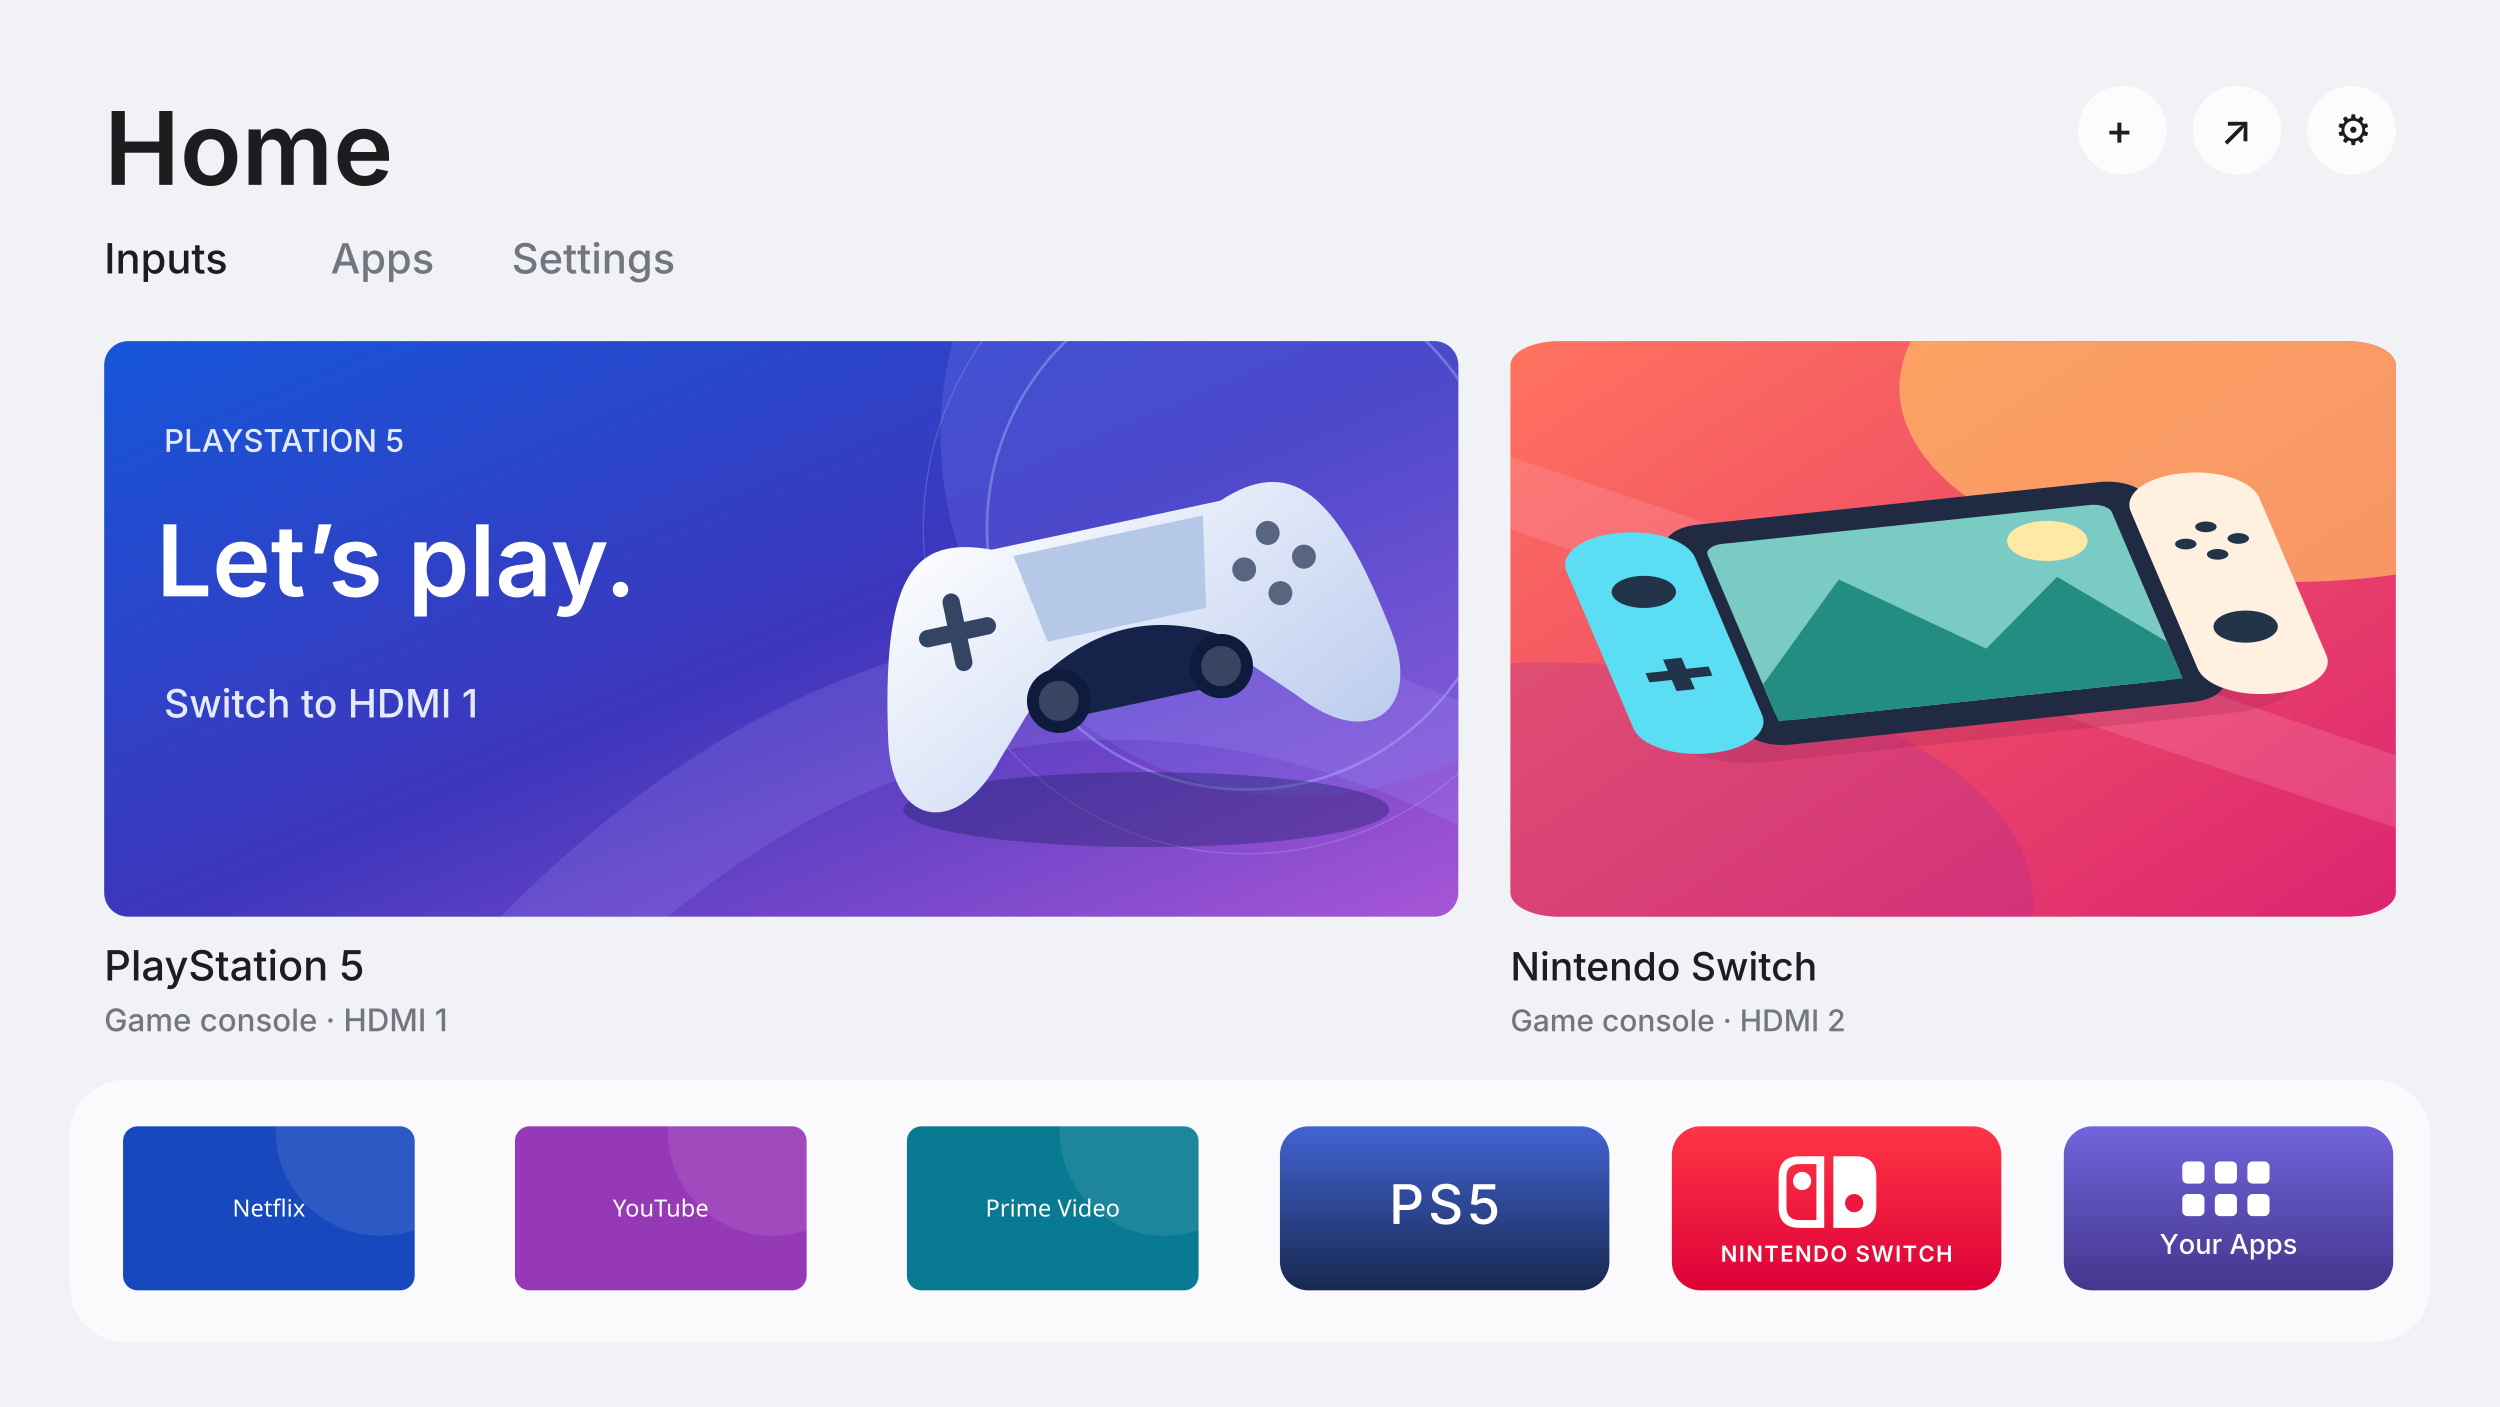
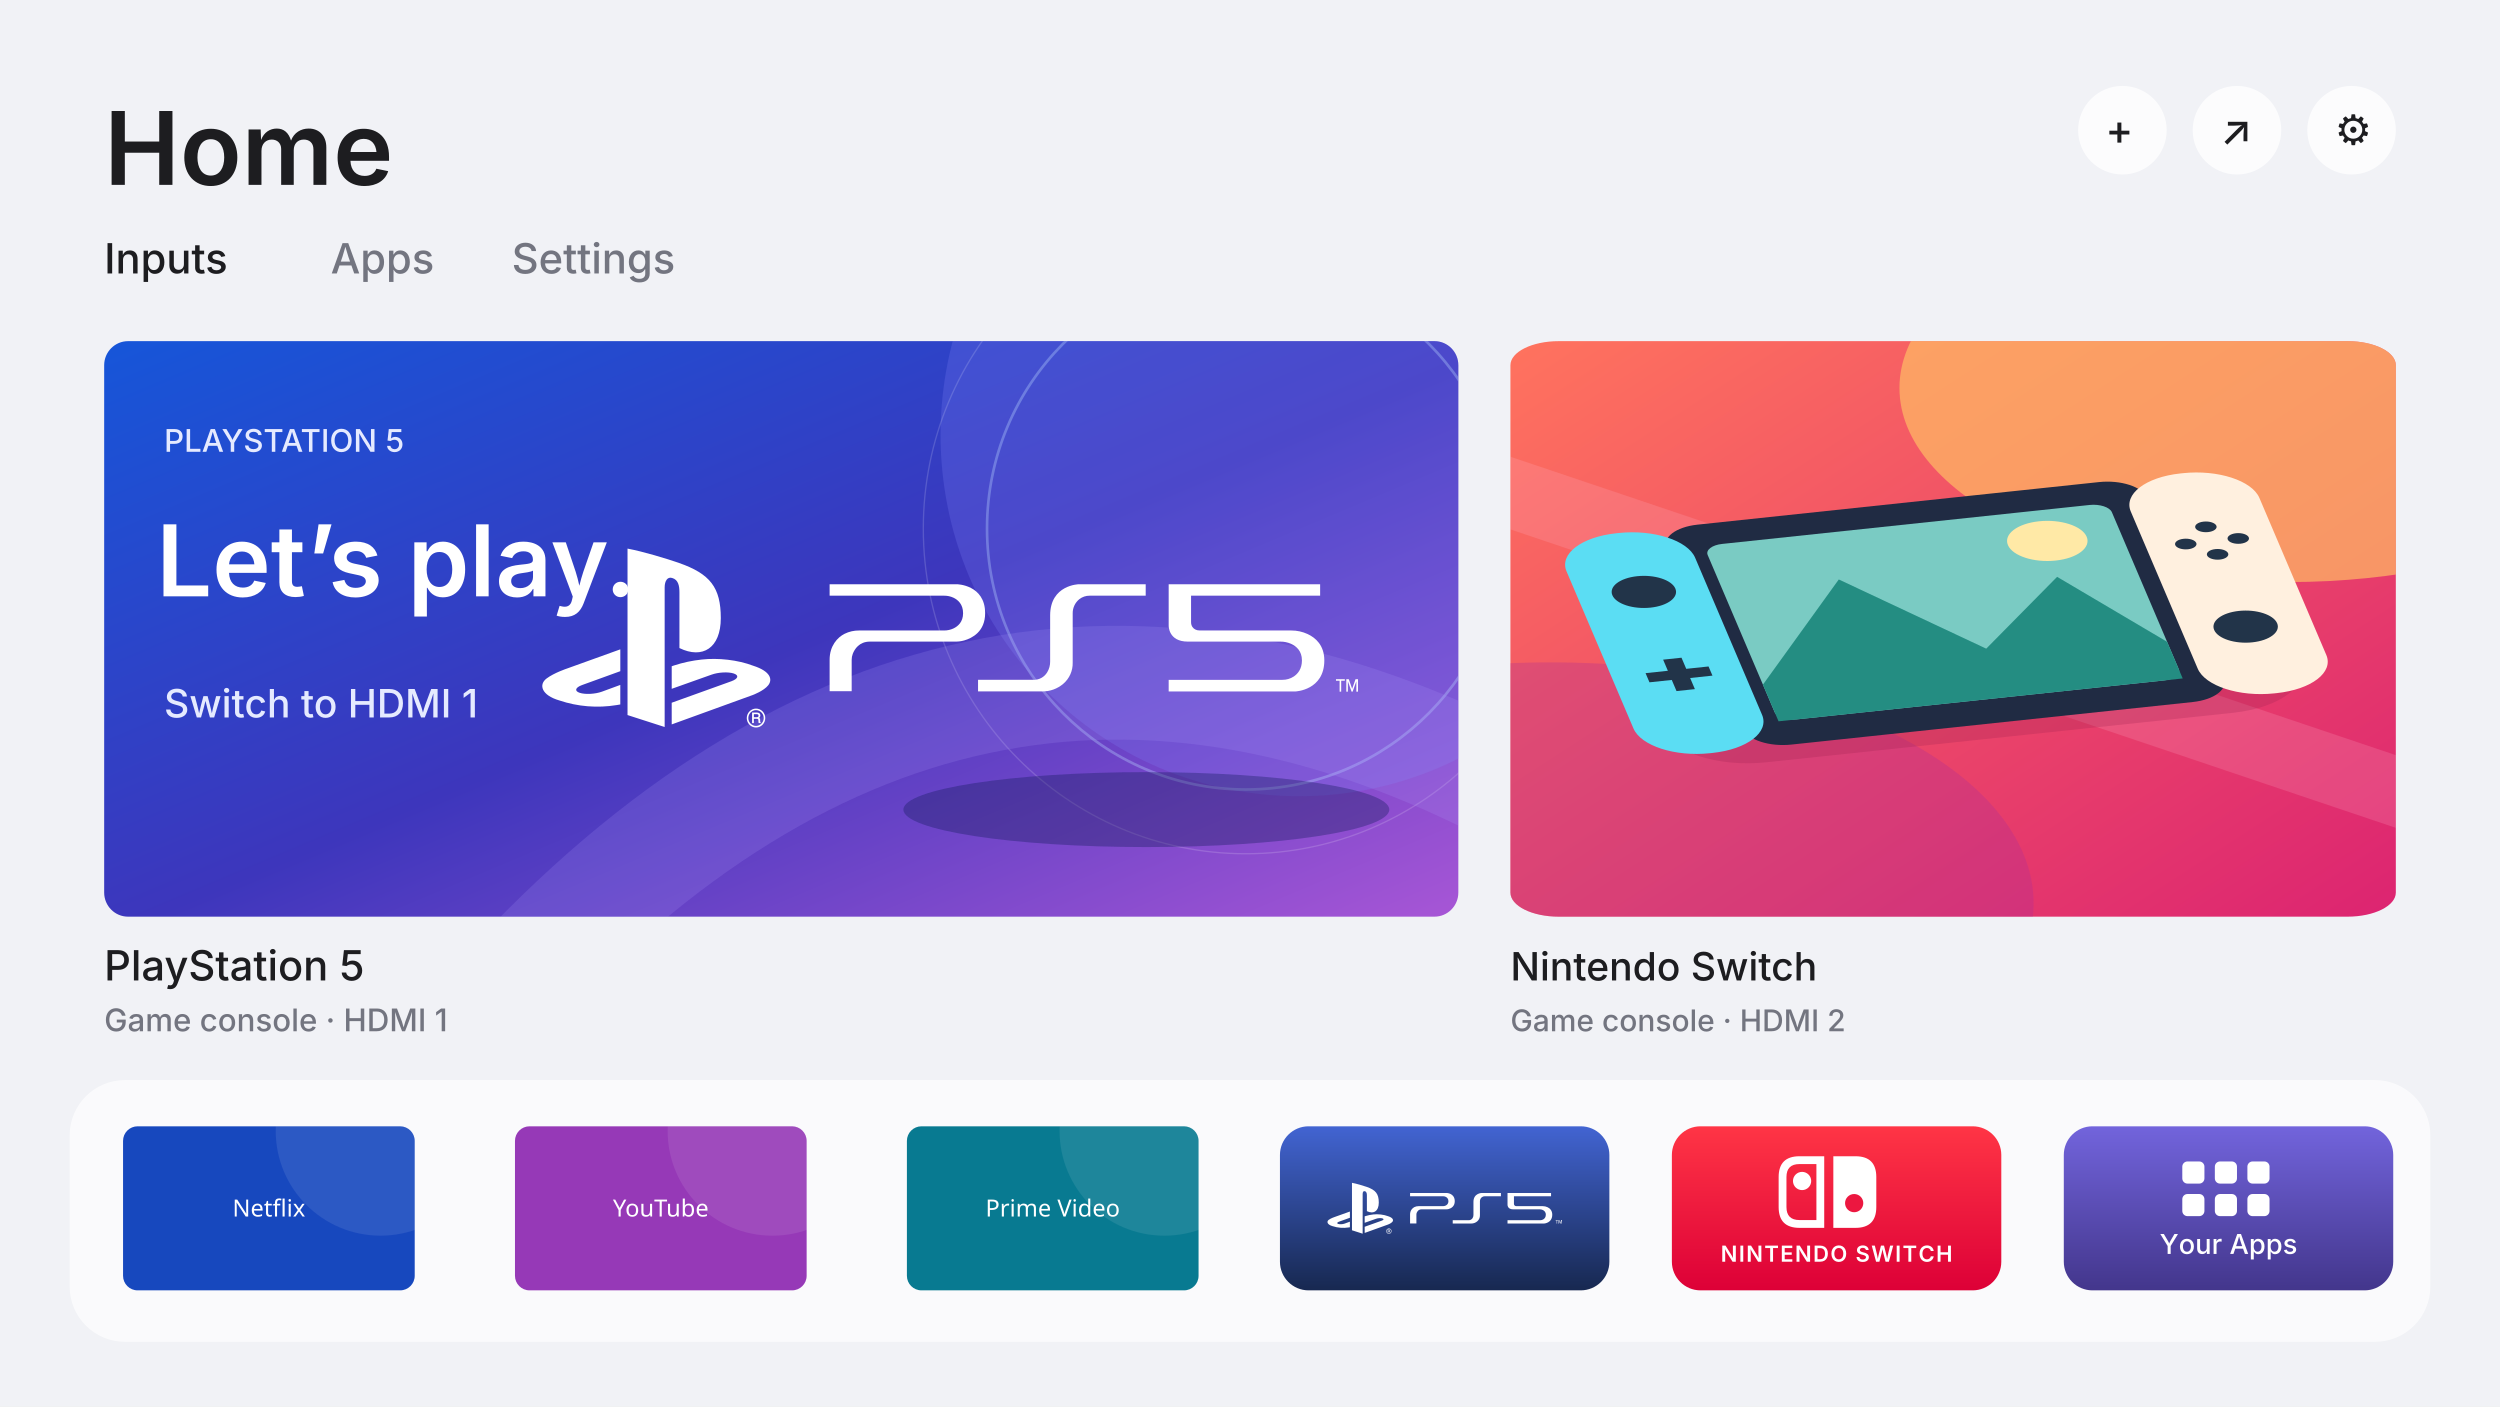
<svg xmlns="http://www.w3.org/2000/svg" width="1920" height="1080" viewBox="0 0 1920 1080" role="img" aria-label="Quiet Home layout illustration with HDMI cards and a dock">
  <rect width="1920" height="1080" fill="#f1f2f6" />
  <text x="80" y="142" font-family="Inter,Arial,sans-serif" font-size="78" font-weight="600" fill="#1d1d20">Home</text>
  <text x="80" y="210" font-family="Inter,Arial,sans-serif" font-size="32" font-weight="500" fill="#1d1d20">Inputs</text>
  <text x="254" y="210" font-family="Inter,Arial,sans-serif" font-size="32" font-weight="500" fill="#737580">Apps</text>
  <text x="393" y="210" font-family="Inter,Arial,sans-serif" font-size="32" font-weight="500" fill="#737580">Settings</text>
  <circle cx="1630" cy="100" r="34" fill="#fff" opacity=".8" />
  <text x="1617" y="111" font-family="Inter,Arial,sans-serif" font-size="32" font-weight="500" fill="#1d1d20">+</text>
  <circle cx="1718" cy="100" r="34" fill="#fff" opacity=".8" />
  <text x="1705" y="111" font-family="Inter,Arial,sans-serif" font-size="32" font-weight="500" fill="#1d1d20">↗</text>
  <circle cx="1806" cy="100" r="34" fill="#fff" opacity=".8" />
  <text x="1793" y="111" font-family="Inter,Arial,sans-serif" font-size="32" font-weight="500" fill="#1d1d20">⚙</text>
  <svg x="80" y="262" width="1040" height="442" viewBox="0 0 1020 430" preserveAspectRatio="none">
    <defs>
      <linearGradient id="hero-bg" x1="0" y1="0" x2="1" y2="1">
        <stop stop-color="#1656d9" />
        <stop offset=".52" stop-color="#3d36bc" />
        <stop offset="1" stop-color="#a856d6" />
      </linearGradient>
-       <linearGradient id="hero-pad" y2="1">
-         <stop stop-color="#fff" />
-         <stop offset="1" stop-color="#bcccef" />
-       </linearGradient>
      <clipPath id="hero-c">
        <rect width="1020" height="430" rx="18" />
      </clipPath>
    </defs>
    <g clip-path="url(#hero-c)">
      <rect width="1020" height="430" fill="url(#hero-bg)" />
      <circle cx="900" cy="70" r="270" fill="#7d80f8" opacity=".24" />
      <circle cx="860" cy="140" r="195" fill="none" stroke="#b8d4ff" stroke-width="2" opacity=".35" />
      <circle cx="860" cy="140" r="243" fill="none" stroke="#fff" opacity=".16" />
      <path d="M300 490Q650 110 1080 345" fill="none" stroke="#ac9afb" stroke-width="85" opacity=".18" />
      <ellipse cx="785" cy="350" rx="183" ry="28" fill="#10195a" opacity=".35" />
-       <g transform="translate(550 25) rotate(-12 220 190)">
-         <path d="M133 111C76 88 48 114 27 235C17 299 64 316 107 265L145 225H296L336 266C380 318 425 295 415 234C396 120 367 89 309 111Z" fill="url(#hero-pad)" />
-         <path d="M148 119H294L282 187H160Z" fill="#b5c8e8" />
-         <path d="M153 210Q222 170 290 210L298 246H145Z" fill="#152249" />
-         <circle cx="159" cy="232" r="24" fill="#0f1b3d" />
-         <circle cx="284" cy="232" r="24" fill="#0f1b3d" />
-         <circle cx="159" cy="232" r="15" fill="#384562" />
-         <circle cx="284" cy="232" r="15" fill="#384562" />
-         <path d="M95 143V189M72 166H118" stroke="#344563" stroke-width="13" stroke-linecap="round" />
-         <g fill="#586580">
-           <circle cx="339" cy="142" r="9" />
-           <circle cx="362" cy="165" r="9" />
-           <circle cx="339" cy="188" r="9" />
-           <circle cx="316" cy="165" r="9" />
-         </g>
+       <g transform="translate(330 155) scale(0.62)" fill="#ffffff">
+         <path class="cls-1" style="fill-rule:evenodd" d="M20.79,183C-1,176.77-4.7,163.91,5.26,156.5c9.21-6.87,24.87-12,24.87-12L94.8,121.4v26.32L48.26,164.45c-8.23,3-9.49,7.16-2.8,9.35s18.78,1.57,27-1.39l22.32-8.14v23.55c-1.41.26-3,.51-4.45.75A145.79,145.79,0,0,1,20.79,183Zm136.44,2.74,72.57-25.9c8.24-3,9.5-7.14,2.81-9.33s-18.78-1.57-27,1.4l-48.36,17.06V141.78l2.8-.95a165.71,165.71,0,0,1,33.61-7.13c19.65-2.17,43.71.3,62.59,7.46,21.29,6.74,23.69,16.67,18.28,23.51s-18.67,11.71-18.67,11.71l-98.61,35.49Zm8.49-168.57c38.21,13.19,51.16,29.61,51.16,66.61,0,36.05-22.14,49.72-50.26,36.07V52.62c0-7.88-1.44-15.14-8.8-17.2-5.64-1.82-9.14,3.45-9.14,11.33V215l-45.12-14.4V0c19.19,3.58,47.14,12,62.16,17.13Zm97,184.15a1.64,1.64,0,0,1-.54,1.43,2.84,2.84,0,0,1-1.65.42h-3.47v-3.59h3.68a2.79,2.79,0,0,1,1.2.22,1.53,1.53,0,0,1,.78,1.52Zm2.49,8.18a.79.79,0,0,1-.37-.56,4.21,4.21,0,0,1-.1-1l-.07-1.63a2.93,2.93,0,0,0-.44-1.69,2.73,2.73,0,0,0-.75-.62,3.37,3.37,0,0,0,.95-.93,3.6,3.6,0,0,0,.49-1.94,3.16,3.16,0,0,0-1.85-3.12,5.71,5.71,0,0,0-2.37-.43h-5.81v12.7h2.17v-5.21h3.42a3.3,3.3,0,0,1,1.33.2,1.42,1.42,0,0,1,.71,1.35l.1,2a6.68,6.68,0,0,0,.09,1,1.8,1.8,0,0,0,.16.48l.08.15h2.42v-.74Zm-14.89-5.3a9.51,9.51,0,0,1,2.74-6.71,9.23,9.23,0,0,1,13.22,0,9.52,9.52,0,0,1-6.61,16.19,9.23,9.23,0,0,1-6.61-2.78,9.51,9.51,0,0,1-2.74-6.7Zm9.35,11.4a11.05,11.05,0,0,0,7.94-3.35,11.52,11.52,0,0,0,0-16.12,11.08,11.08,0,0,0-7.94-3.34,11.44,11.44,0,0,0-7.94,19.46,11.05,11.05,0,0,0,7.94,3.35Z" />
+         <path d="M970.58,172.41h-1.92V159.26h-4.4v-1.84H975v1.84h-4.4Zm13.31-3.48h0L988,157.42h3v15H989V159.88h0l-4.55,12.53h-1.22l-4.53-12.53h0v12.53H976.8v-15h3ZM945,42.94H761V92.82s-.56,19.26,23.26,19.26H896.73a31.57,31.57,0,0,1,12.83,2.61c6.28,2.8,13.34,8.5,13.34,20,0,10.32-5,16.18-9.95,19.46a25,25,0,0,1-13.76,4H761v14H915.09s35-1.42,35-37.39c0-18.29-10.68-27.35-20.29-31.79A47,47,0,0,0,910,98.68H798.53a11.24,11.24,0,0,1-5.34-1.27c-2.38-1.29-5-3.85-5-8.89V56.75H945ZM529.41,158.1v14h78.1a38.71,38.71,0,0,0,25.5-9.23,32.27,32.27,0,0,0,11.38-25.36V78a21.5,21.5,0,0,1,8-17A20,20,0,0,1,665,56.75h68.09V42.94H652s-35,.56-35,37.58v55.57A24.12,24.12,0,0,1,613.46,149a18.78,18.78,0,0,1-16.7,9.13ZM349.09,42.94V56.75h139.2a26.28,26.28,0,0,1,11.22,2.41c5.52,2.59,11.72,7.92,11.72,18.73,0,10.5-6.2,15.75-11.72,18.35a26.78,26.78,0,0,1-11.4,2.44H384.87a39.28,39.28,0,0,0-17.64,4c-8.59,4.31-18.14,14.46-18.14,31.2v38h26.79V134.05a19.66,19.66,0,0,1,1.31-7.2c2.21-5.67,7.8-14.77,20.87-14.77h104.1a37.78,37.78,0,0,0,10.36-1.39c9.56-2.72,25.5-10.58,25.5-32.8,0-34.53-34.37-34.95-34.37-34.95Z" />
      </g>
    </g>
  </svg>
  <text x="126" y="347" font-family="Inter,Arial,sans-serif" font-size="24" font-weight="500" fill="#e5eaff">PLAYSTATION 5</text>
  <text x="120" y="458" font-family="Inter,Arial,sans-serif" font-size="76" font-weight="600" fill="#fff">Let’s play.</text>
  <text x="126" y="551" font-family="Inter,Arial,sans-serif" font-size="30" font-weight="500" fill="#e5eaff">Switch to HDMI 1</text>
  <svg x="1160" y="262" width="680" height="442" viewBox="0 0 330 430" preserveAspectRatio="none">
    <defs>
      <linearGradient id="switch-b" x2="1" y2="1">
        <stop stop-color="#ff735e" />
        <stop offset="1" stop-color="#dc2471" />
      </linearGradient>
      <clipPath id="switch-c">
        <rect width="330" height="430" rx="18" />
      </clipPath>
    </defs>
    <g clip-path="url(#switch-c)">
      <rect width="330" height="430" fill="url(#switch-b)" />
      <circle cx="290" cy="35" r="145" fill="#ffbc64" opacity=".7" />
      <circle cx="15" cy="420" r="180" fill="#ab2d96" opacity=".3" />
      <path d="M-20 100L350 350" stroke="#ffbad0" stroke-width="45" opacity=".18" />
      <g transform="rotate(-12 165 215)">
        <rect x="43" y="130" width="244" height="168" rx="33" fill="#9a204e" opacity=".25" />
        <rect x="73" y="119" width="183" height="168" rx="15" fill="#202b43" />
        <rect x="87" y="135" width="154" height="134" rx="7" fill="#7acbc3" />
        <path d="M87 241L131 170L174 232L211 185L241 241V269H87Z" fill="#248d82" />
        <circle cx="213" cy="158" r="15" fill="#ffe9a6" />
        <rect x="33" y="119" width="49" height="168" rx="24" fill="#5bddf3" />
        <rect x="248" y="119" width="49" height="168" rx="24" fill="#fff0df" />
        <g fill="#223449">
          <circle cx="58" cy="164" r="12" />
          <circle cx="272" cy="236" r="12" />
          <circle cx="273" cy="160" r="4" />
          <circle cx="263" cy="171" r="4" />
          <circle cx="283" cy="171" r="4" />
          <circle cx="273" cy="181" r="4" />
        </g>
        <path d="M58 215v24m-12-12h24" stroke="#223449" stroke-width="7" />
      </g>
    </g>
  </svg>
  <text x="80" y="753" font-family="Inter,Arial,sans-serif" font-size="32" font-weight="500" fill="#1d1d20">PlayStation 5</text>
  <text x="80" y="792" font-family="Inter,Arial,sans-serif" font-size="24" font-weight="500" fill="#737580">Game console · HDMI 1</text>
  <text x="1160" y="753" font-family="Inter,Arial,sans-serif" font-size="30" font-weight="500" fill="#1d1d20">Nintendo Switch</text>
  <text x="1160" y="792" font-family="Inter,Arial,sans-serif" font-size="23" font-weight="500" fill="#737580">Game console · HDMI 2</text>
  <rect x="54" y="830" width="1812" height="200" rx="42" fill="#fff" opacity=".65" stroke="#fff" />
  <svg x="80" y="865" width="253" height="126" viewBox="0 0 640 360">
    <rect width="640" height="360" rx="32" fill="#1748BE" />
    <circle cx="565" cy="10" r="230" fill="#fff" opacity=".09" />
    <text x="320" y="198" text-anchor="middle" font-family="sans-serif" font-size="52" fill="#fff">Netflix</text>
  </svg>
  <svg x="381" y="865" width="253" height="126" viewBox="0 0 640 360">
    <rect width="640" height="360" rx="32" fill="#9639B7" />
    <circle cx="565" cy="10" r="230" fill="#fff" opacity=".09" />
    <text x="320" y="198" text-anchor="middle" font-family="sans-serif" font-size="52" fill="#fff">YouTube</text>
  </svg>
  <svg x="682" y="865" width="253" height="126" viewBox="0 0 640 360">
    <rect width="640" height="360" rx="32" fill="#087A91" />
    <circle cx="565" cy="10" r="230" fill="#fff" opacity=".09" />
    <text x="320" y="198" text-anchor="middle" font-family="sans-serif" font-size="52" fill="#fff">Prime Video</text>
  </svg>
  <svg x="983" y="865" width="253" height="126" viewBox="0 0 253 126">
    <defs>
      <linearGradient id="dock3-b" x2="0" y2="1">
        <stop stop-color="#4264d2" />
        <stop offset="1" stop-color="#172850" />
      </linearGradient>
    </defs>
    <rect width="253" height="126" rx="22" fill="url(#dock3-b)" />
-     <g fill="#fff">
-       <path d="M165 0V1490H699Q871 1490 986.0 1426.0Q1101 1362 1158.0 1253.0Q1215 1144 1215 1006Q1215 868 1157.5 758.5Q1100 649 985.0 585.5Q870 522 697 522H332V715H675Q785 715 853.0 753.0Q921 791 952.5 857.0Q984 923 984 1006Q984 1090 952.5 1155.5Q921 1221 852.5 1258.0Q784 1295 673 1295H393V0Z" transform="translate(83.797 75.000) scale(0.020508 -0.020508)" />
-       <path d="M665 -25Q498 -25 375.0 28.0Q252 81 182.5 179.5Q113 278 106 414H335Q342 333 387.5 280.0Q433 227 506.0 201.0Q579 175 664 175Q759 175 832.5 204.5Q906 234 949.0 288.5Q992 343 992 415Q992 480 954.5 521.5Q917 563 853.5 590.5Q790 618 709 639L535 687Q352 736 249.5 832.0Q147 928 147 1081Q147 1210 216.5 1306.5Q286 1403 405.5 1456.5Q525 1510 675 1510Q828 1510 944.5 1456.5Q1061 1403 1127.5 1310.0Q1194 1217 1197 1098H975Q964 1200 880.5 1256.0Q797 1312 670 1312Q580 1312 513.5 1284.0Q447 1256 410.5 1206.5Q374 1157 374 1094Q374 1023 417.5 979.5Q461 936 523.5 910.5Q586 885 643 870L788 832Q859 814 934.5 783.5Q1010 753 1074.0 704.5Q1138 656 1177.5 584.5Q1217 513 1217 412Q1217 286 1152.0 187.0Q1087 88 963.5 31.5Q840 -25 665 -25Z" transform="translate(113.744 75.000) scale(0.020508 -0.020508)" />
-       <path d="M607 -20Q468 -20 359.0 33.0Q250 86 185.5 179.0Q121 272 116 390H338Q343 327 380.0 277.5Q417 228 476.5 200.0Q536 172 607 172Q692 172 758.0 211.0Q824 250 861.5 319.5Q899 389 899 478Q899 568 860.0 639.5Q821 711 753.0 751.0Q685 791 597 791Q529 791 461.0 767.5Q393 744 352 707L142 737L225 1490H1048V1295H416L369 879H377Q421 922 494.0 950.0Q567 978 650 978Q752 978 838.0 941.5Q924 905 987.5 838.0Q1051 771 1086.5 680.5Q1122 590 1122 482Q1122 337 1056.0 223.5Q990 110 873.5 45.0Q757 -20 607 -20Z" transform="translate(143.876 75.000) scale(0.020508 -0.020508)" />
+     <g transform="translate(36.5 43.4) scale(0.1817)" fill="#ffffff">
+       <path class="cls-1" style="fill-rule:evenodd" d="M20.79,183C-1,176.77-4.7,163.91,5.26,156.5c9.21-6.87,24.87-12,24.87-12L94.8,121.4v26.32L48.26,164.45c-8.23,3-9.49,7.16-2.8,9.35s18.78,1.57,27-1.39l22.32-8.14v23.55c-1.41.26-3,.51-4.45.75A145.79,145.79,0,0,1,20.79,183Zm136.44,2.74,72.57-25.9c8.24-3,9.5-7.14,2.81-9.33s-18.78-1.57-27,1.4l-48.36,17.06V141.78l2.8-.95a165.71,165.71,0,0,1,33.61-7.13c19.65-2.17,43.71.3,62.59,7.46,21.29,6.74,23.69,16.67,18.28,23.51s-18.67,11.71-18.67,11.71l-98.61,35.49Zm8.49-168.57c38.21,13.19,51.16,29.61,51.16,66.61,0,36.05-22.14,49.72-50.26,36.07V52.62c0-7.88-1.44-15.14-8.8-17.2-5.64-1.82-9.14,3.45-9.14,11.33V215l-45.12-14.4V0c19.19,3.58,47.14,12,62.16,17.13Zm97,184.15a1.64,1.64,0,0,1-.54,1.43,2.84,2.84,0,0,1-1.65.42h-3.47v-3.59h3.68a2.79,2.79,0,0,1,1.2.22,1.53,1.53,0,0,1,.78,1.52Zm2.49,8.18a.79.79,0,0,1-.37-.56,4.21,4.21,0,0,1-.1-1l-.07-1.63a2.93,2.93,0,0,0-.44-1.69,2.73,2.73,0,0,0-.75-.62,3.37,3.37,0,0,0,.95-.93,3.6,3.6,0,0,0,.49-1.94,3.16,3.16,0,0,0-1.85-3.12,5.71,5.71,0,0,0-2.37-.43h-5.81v12.7h2.17v-5.21h3.42a3.3,3.3,0,0,1,1.33.2,1.42,1.42,0,0,1,.71,1.35l.1,2a6.68,6.68,0,0,0,.09,1,1.8,1.8,0,0,0,.16.48l.08.15h2.42v-.74Zm-14.89-5.3a9.51,9.51,0,0,1,2.74-6.71,9.23,9.23,0,0,1,13.22,0,9.52,9.52,0,0,1-6.61,16.19,9.23,9.23,0,0,1-6.61-2.78,9.51,9.51,0,0,1-2.74-6.7Zm9.35,11.4a11.05,11.05,0,0,0,7.94-3.35,11.52,11.52,0,0,0,0-16.12,11.08,11.08,0,0,0-7.94-3.34,11.44,11.44,0,0,0-7.94,19.46,11.05,11.05,0,0,0,7.94,3.35Z" />
+       <path d="M970.58,172.41h-1.92V159.26h-4.4v-1.84H975v1.84h-4.4Zm13.31-3.48h0L988,157.42h3v15H989V159.88h0l-4.55,12.53h-1.22l-4.53-12.53h0v12.53H976.8v-15h3ZM945,42.94H761V92.82s-.56,19.26,23.26,19.26H896.73a31.57,31.57,0,0,1,12.83,2.61c6.28,2.8,13.34,8.5,13.34,20,0,10.32-5,16.18-9.95,19.46a25,25,0,0,1-13.76,4H761v14H915.09s35-1.42,35-37.39c0-18.29-10.68-27.35-20.29-31.79A47,47,0,0,0,910,98.68H798.53a11.24,11.24,0,0,1-5.34-1.27c-2.38-1.29-5-3.85-5-8.89V56.75H945ZM529.41,158.1v14h78.1a38.71,38.71,0,0,0,25.5-9.23,32.27,32.27,0,0,0,11.38-25.36V78a21.5,21.5,0,0,1,8-17A20,20,0,0,1,665,56.75h68.09V42.94H652s-35,.56-35,37.58v55.57A24.12,24.12,0,0,1,613.46,149a18.78,18.78,0,0,1-16.7,9.13ZM349.09,42.94V56.75h139.2a26.28,26.28,0,0,1,11.22,2.41c5.52,2.59,11.72,7.92,11.72,18.73,0,10.5-6.2,15.75-11.72,18.35a26.78,26.78,0,0,1-11.4,2.44H384.87a39.28,39.28,0,0,0-17.64,4c-8.59,4.31-18.14,14.46-18.14,31.2v38h26.79V134.05a19.66,19.66,0,0,1,1.31-7.2c2.21-5.67,7.8-14.77,20.87-14.77h104.1a37.78,37.78,0,0,0,10.36-1.39c9.56-2.72,25.5-10.58,25.5-32.8,0-34.53-34.37-34.95-34.37-34.95Z" />
    </g>
  </svg>
  <svg x="1284" y="865" width="253" height="126" viewBox="0 0 253 126">
    <defs>
      <linearGradient id="dock4-b" x2="0" y2="1">
        <stop stop-color="#ff3545" />
        <stop offset="1" stop-color="#dd0037" />
      </linearGradient>
    </defs>
    <rect width="253" height="126" rx="22" fill="url(#dock4-b)" />
    <g fill="#fff">
      <path d="M98 23H117V78H98Q82 78 82 62V39Q82 23 98 23ZM98 29Q88 29 88 39V62Q88 72 98 72H111V29Z" fill-rule="evenodd" />
      <path d="M124 23H141Q157 23 157 39V62Q157 78 141 78H124Z" />
      <circle cx="100" cy="42" r="7" />
      <circle cx="140" cy="59" r="7" fill="#ec1740" />
    </g>
    <g fill="#fff">
      <path d="M150 0V1490H452L967 669Q999 618 1035.0 553.5Q1071 489 1110.0 409.5Q1149 330 1187 233H1157Q1150 317 1144.5 405.5Q1139 494 1136.5 573.5Q1134 653 1134 708V1490H1405V0H1102L637 739Q593 810 554.0 879.0Q515 948 470.0 1035.0Q425 1122 361 1245H399Q405 1136 410.0 1038.5Q415 941 418.5 864.0Q422 787 422 740V0Z" transform="translate(37.451 104.000) scale(0.008301 -0.008301)" />
      <path d="M417 1490V0H150V1490Z" transform="translate(51.359 104.000) scale(0.008301 -0.008301)" />
      <path d="M150 0V1490H452L967 669Q999 618 1035.0 553.5Q1071 489 1110.0 409.5Q1149 330 1187 233H1157Q1150 317 1144.5 405.5Q1139 494 1136.5 573.5Q1134 653 1134 708V1490H1405V0H1102L637 739Q593 810 554.0 879.0Q515 948 470.0 1035.0Q425 1122 361 1245H399Q405 1136 410.0 1038.5Q415 941 418.5 864.0Q422 787 422 740V0Z" transform="translate(57.065 104.000) scale(0.008301 -0.008301)" />
      <path d="M83 1265V1490H1269V1265H810V0H543V1265Z" transform="translate(70.973 104.000) scale(0.008301 -0.008301)" />
      <path d="M150 0V1490H1118V1265H417V863H1066V641H417V225H1122V0Z" transform="translate(83.196 104.000) scale(0.008301 -0.008301)" />
      <path d="M150 0V1490H452L967 669Q999 618 1035.0 553.5Q1071 489 1110.0 409.5Q1149 330 1187 233H1157Q1150 317 1144.5 405.5Q1139 494 1136.5 573.5Q1134 653 1134 708V1490H1405V0H1102L637 739Q593 810 554.0 879.0Q515 948 470.0 1035.0Q425 1122 361 1245H399Q405 1136 410.0 1038.5Q415 941 418.5 864.0Q422 787 422 740V0Z" transform="translate(94.489 104.000) scale(0.008301 -0.008301)" />
      <path d="M654 0H277V231H641Q797 231 901.5 288.5Q1006 346 1059.0 460.5Q1112 575 1112 747Q1112 917 1059.0 1031.0Q1006 1145 903.5 1202.0Q801 1259 648 1259H269V1490H664Q886 1490 1045.0 1401.0Q1204 1312 1289.5 1145.0Q1375 978 1375 747Q1375 514 1289.5 346.5Q1204 179 1042.5 89.5Q881 0 654 0ZM417 1490V0H150V1490Z" transform="translate(108.396 104.000) scale(0.008301 -0.008301)" />
      <path d="M788 -20Q592 -20 437.0 71.0Q282 162 192.5 333.0Q103 504 103 744Q103 985 192.5 1156.5Q282 1328 437.0 1419.0Q592 1510 788 1510Q983 1510 1137.5 1419.0Q1292 1328 1381.5 1156.5Q1471 985 1471 744Q1471 504 1381.5 332.5Q1292 161 1137.5 70.5Q983 -20 788 -20ZM788 219Q909 219 1002.5 279.5Q1096 340 1149.0 457.5Q1202 575 1202 744Q1202 915 1149.0 1032.5Q1096 1150 1002.5 1210.5Q909 1271 788 1271Q666 1271 572.0 1210.0Q478 1149 424.5 1031.5Q371 914 371 744Q371 575 424.5 458.0Q478 341 572.0 280.0Q666 219 788 219Z" transform="translate(121.673 104.000) scale(0.008301 -0.008301)" />
      <path d="" transform="translate(135.739 104.000) scale(0.008301 -0.008301)" />
      <path d="M673 -23Q500 -23 372.5 31.0Q245 85 173.0 188.0Q101 291 95 438H358Q365 360 407.0 308.0Q449 256 518.0 230.5Q587 205 671 205Q759 205 826.5 232.0Q894 259 932.0 307.5Q970 356 970 420Q970 478 936.5 516.0Q903 554 842.5 580.5Q782 607 701 627L532 671Q345 719 240.5 816.0Q136 913 136 1071Q136 1203 207.0 1302.0Q278 1401 401.0 1455.5Q524 1510 680 1510Q839 1510 959.0 1455.0Q1079 1400 1146.5 1303.0Q1214 1206 1217 1082H958Q948 1178 872.5 1230.5Q797 1283 676 1283Q592 1283 531.5 1257.5Q471 1232 438.5 1188.0Q406 1144 406 1087Q406 1025 444.5 985.0Q483 945 541.5 921.0Q600 897 660 882L799 846Q882 826 960.0 793.0Q1038 760 1100.5 709.5Q1163 659 1200.0 587.0Q1237 515 1237 418Q1237 287 1170.0 187.5Q1103 88 977.0 32.5Q851 -23 673 -23Z" transform="translate(141.022 104.000) scale(0.008301 -0.008301)" />
      <path d="M452 0 50 1490H337L531 697Q551 611 568.5 516.0Q586 421 602.5 325.0Q619 229 634 137H591Q608 229 625.0 325.0Q642 421 661.0 516.0Q680 611 701 697L903 1490H1186L1387 697Q1409 611 1427.5 516.0Q1446 421 1463.5 325.0Q1481 229 1499 137H1453Q1469 229 1485.5 325.0Q1502 421 1520.0 516.0Q1538 611 1558 697L1751 1490H2039L1636 0H1330L1113 823Q1083 938 1060.5 1073.0Q1038 1208 1012 1359H1076Q1048 1213 1028.0 1080.5Q1008 948 975 823L758 0Z" transform="translate(153.078 104.000) scale(0.008301 -0.008301)" />
      <path d="M417 1490V0H150V1490Z" transform="translate(171.419 104.000) scale(0.008301 -0.008301)" />
      <path d="M83 1265V1490H1269V1265H810V0H543V1265Z" transform="translate(177.125 104.000) scale(0.008301 -0.008301)" />
      <path d="M785 -20Q589 -20 435.0 71.0Q281 162 192.0 333.0Q103 504 103 744Q103 985 192.5 1156.5Q282 1328 436.5 1419.0Q591 1510 785 1510Q907 1510 1013.5 1475.5Q1120 1441 1203.5 1374.5Q1287 1308 1341.0 1212.0Q1395 1116 1413 994H1144Q1131 1061 1099.5 1112.0Q1068 1163 1021.0 1198.5Q974 1234 915.0 1252.5Q856 1271 789 1271Q667 1271 572.5 1209.5Q478 1148 424.5 1030.5Q371 913 371 744Q371 573 425.0 456.0Q479 339 573.5 279.0Q668 219 788 219Q855 219 914.0 237.5Q973 256 1020.5 291.5Q1068 327 1100.0 378.5Q1132 430 1144 496H1414Q1399 389 1348.5 295.5Q1298 202 1216.0 131.0Q1134 60 1025.5 20.0Q917 -20 785 -20Z" transform="translate(189.348 104.000) scale(0.008301 -0.008301)" />
      <path d="M150 0V1490H417V874H1110V1490H1377V0H1110V649H417V0Z" transform="translate(202.874 104.000) scale(0.008301 -0.008301)" />
    </g>
  </svg>
  <svg x="1585" y="865" width="253" height="126" viewBox="0 0 253 126">
    <defs>
      <linearGradient id="dock5-b" x2="0" y2="1">
        <stop stop-color="#7264dc" />
        <stop offset="1" stop-color="#43368c" />
      </linearGradient>
    </defs>
    <rect width="253" height="126" rx="22" fill="url(#dock5-b)" />
    <rect x="91" y="27" width="17" height="17" rx="4" fill="#fff" />
    <rect x="116" y="27" width="17" height="17" rx="4" fill="#fff" />
    <rect x="141" y="27" width="17" height="17" rx="4" fill="#fff" />
    <rect x="91" y="52" width="17" height="17" rx="4" fill="#fff" />
    <rect x="116" y="52" width="17" height="17" rx="4" fill="#fff" />
    <rect x="141" y="52" width="17" height="17" rx="4" fill="#fff" />
    <g fill="#fff">
      <path d="M600 0V593L51 1490H317L597 1015Q644 937 679.5 865.0Q715 793 753 687H680Q718 795 753.5 867.5Q789 940 833 1015L1110 1490H1375L828 593V0Z" transform="translate(73.5898 98) scale(0.010254 -0.010254)" />
      <path d="M618 -23Q461 -23 343.5 49.0Q226 121 161.0 251.0Q96 381 96 553Q96 727 161.0 857.5Q226 988 343.5 1060.0Q461 1132 618 1132Q776 1132 893.5 1060.0Q1011 988 1076.0 857.5Q1141 727 1141 553Q1141 381 1076.0 251.0Q1011 121 893.5 49.0Q776 -23 618 -23ZM618 163Q720 163 786.5 216.5Q853 270 885.5 358.5Q918 447 918 553Q918 660 885.5 749.5Q853 839 786.5 892.5Q720 946 618 946Q517 946 451.0 892.5Q385 839 352.5 750.0Q320 661 320 553Q320 447 352.5 358.5Q385 270 451.0 216.5Q517 163 618 163Z" transform="translate(88.2119 98) scale(0.010254 -0.010254)" />
      <path d="M529 -14Q415 -14 329.0 34.0Q243 82 195.5 176.0Q148 270 148 408V1118H368V435Q368 314 431.5 246.0Q495 178 604 178Q679 178 737.5 210.5Q796 243 830.0 305.5Q864 368 864 456V1118H1084V0H874L873 274H894Q845 122 751.0 54.0Q657 -14 529 -14Z" transform="translate(100.896 98) scale(0.010254 -0.010254)" />
      <path d="M148 0V1118H361V938H373Q404 1030 481.0 1082.0Q558 1134 656 1134Q677 1134 704.0 1132.5Q731 1131 749 1128V918Q737 922 703.0 926.0Q669 930 634 930Q558 930 497.0 898.0Q436 866 402.0 809.5Q368 753 368 679V0Z" transform="translate(113.5288 98) scale(0.010254 -0.010254)" />
      <path d="" transform="translate(121.6499 98) scale(0.010254 -0.010254)" />
      <path d="M51 0 581 1490H861L1401 0H1154L864 829Q830 930 789.5 1067.0Q749 1204 696 1396H742Q691 1202 650.5 1063.5Q610 925 579 829L298 0ZM338 393V583H1113V393Z" transform="translate(127.2485 98) scale(0.010254 -0.010254)" />
      <path d="M148 -418V1118H362V936H380Q400 971 435.5 1017.0Q471 1063 534.5 1097.5Q598 1132 703 1132Q837 1132 942.5 1064.0Q1048 996 1109.0 867.0Q1170 738 1170 556Q1170 376 1110.0 246.5Q1050 117 944.5 47.5Q839 -22 703 -22Q602 -22 537.5 12.5Q473 47 436.5 93.0Q400 139 380 175H368V-418ZM654 165Q750 165 815.0 217.0Q880 269 912.5 358.0Q945 447 945 558Q945 668 912.5 755.5Q880 843 815.5 894.0Q751 945 654 945Q560 945 495.0 896.5Q430 848 397.0 761.5Q364 675 364 558Q364 442 397.5 353.5Q431 265 496.0 215.0Q561 165 654 165Z" transform="translate(142.1372 98) scale(0.010254 -0.010254)" />
      <path d="M148 -418V1118H362V936H380Q400 971 435.5 1017.0Q471 1063 534.5 1097.5Q598 1132 703 1132Q837 1132 942.5 1064.0Q1048 996 1109.0 867.0Q1170 738 1170 556Q1170 376 1110.0 246.5Q1050 117 944.5 47.5Q839 -22 703 -22Q602 -22 537.5 12.5Q473 47 436.5 93.0Q400 139 380 175H368V-418ZM654 165Q750 165 815.0 217.0Q880 269 912.5 358.0Q945 447 945 558Q945 668 912.5 755.5Q880 843 815.5 894.0Q751 945 654 945Q560 945 495.0 896.5Q430 848 397.0 761.5Q364 675 364 558Q364 442 397.5 353.5Q431 265 496.0 215.0Q561 165 654 165Z" transform="translate(155.1187 98) scale(0.010254 -0.010254)" />
      <path d="M549 -23Q428 -23 333.5 12.0Q239 47 178.5 115.5Q118 184 98 283L305 326Q328 239 391.0 197.0Q454 155 551 155Q657 155 720.0 199.5Q783 244 783 306Q783 360 744.5 395.0Q706 430 626 447L438 490Q282 525 206.0 602.0Q130 679 130 799Q130 899 186.0 974.0Q242 1049 339.0 1090.5Q436 1132 563 1132Q684 1132 770.0 1097.0Q856 1062 909.5 999.0Q963 936 986 853L789 810Q768 869 716.0 913.5Q664 958 565 958Q474 958 413.0 917.0Q352 876 352 813Q352 757 392.5 722.5Q433 688 525 667L705 627Q860 592 935.0 517.0Q1010 442 1010 325Q1010 223 951.5 144.5Q893 66 789.5 21.5Q686 -23 549 -23Z" transform="translate(168.1001 98) scale(0.010254 -0.010254)" />
    </g>
  </svg>
</svg>
